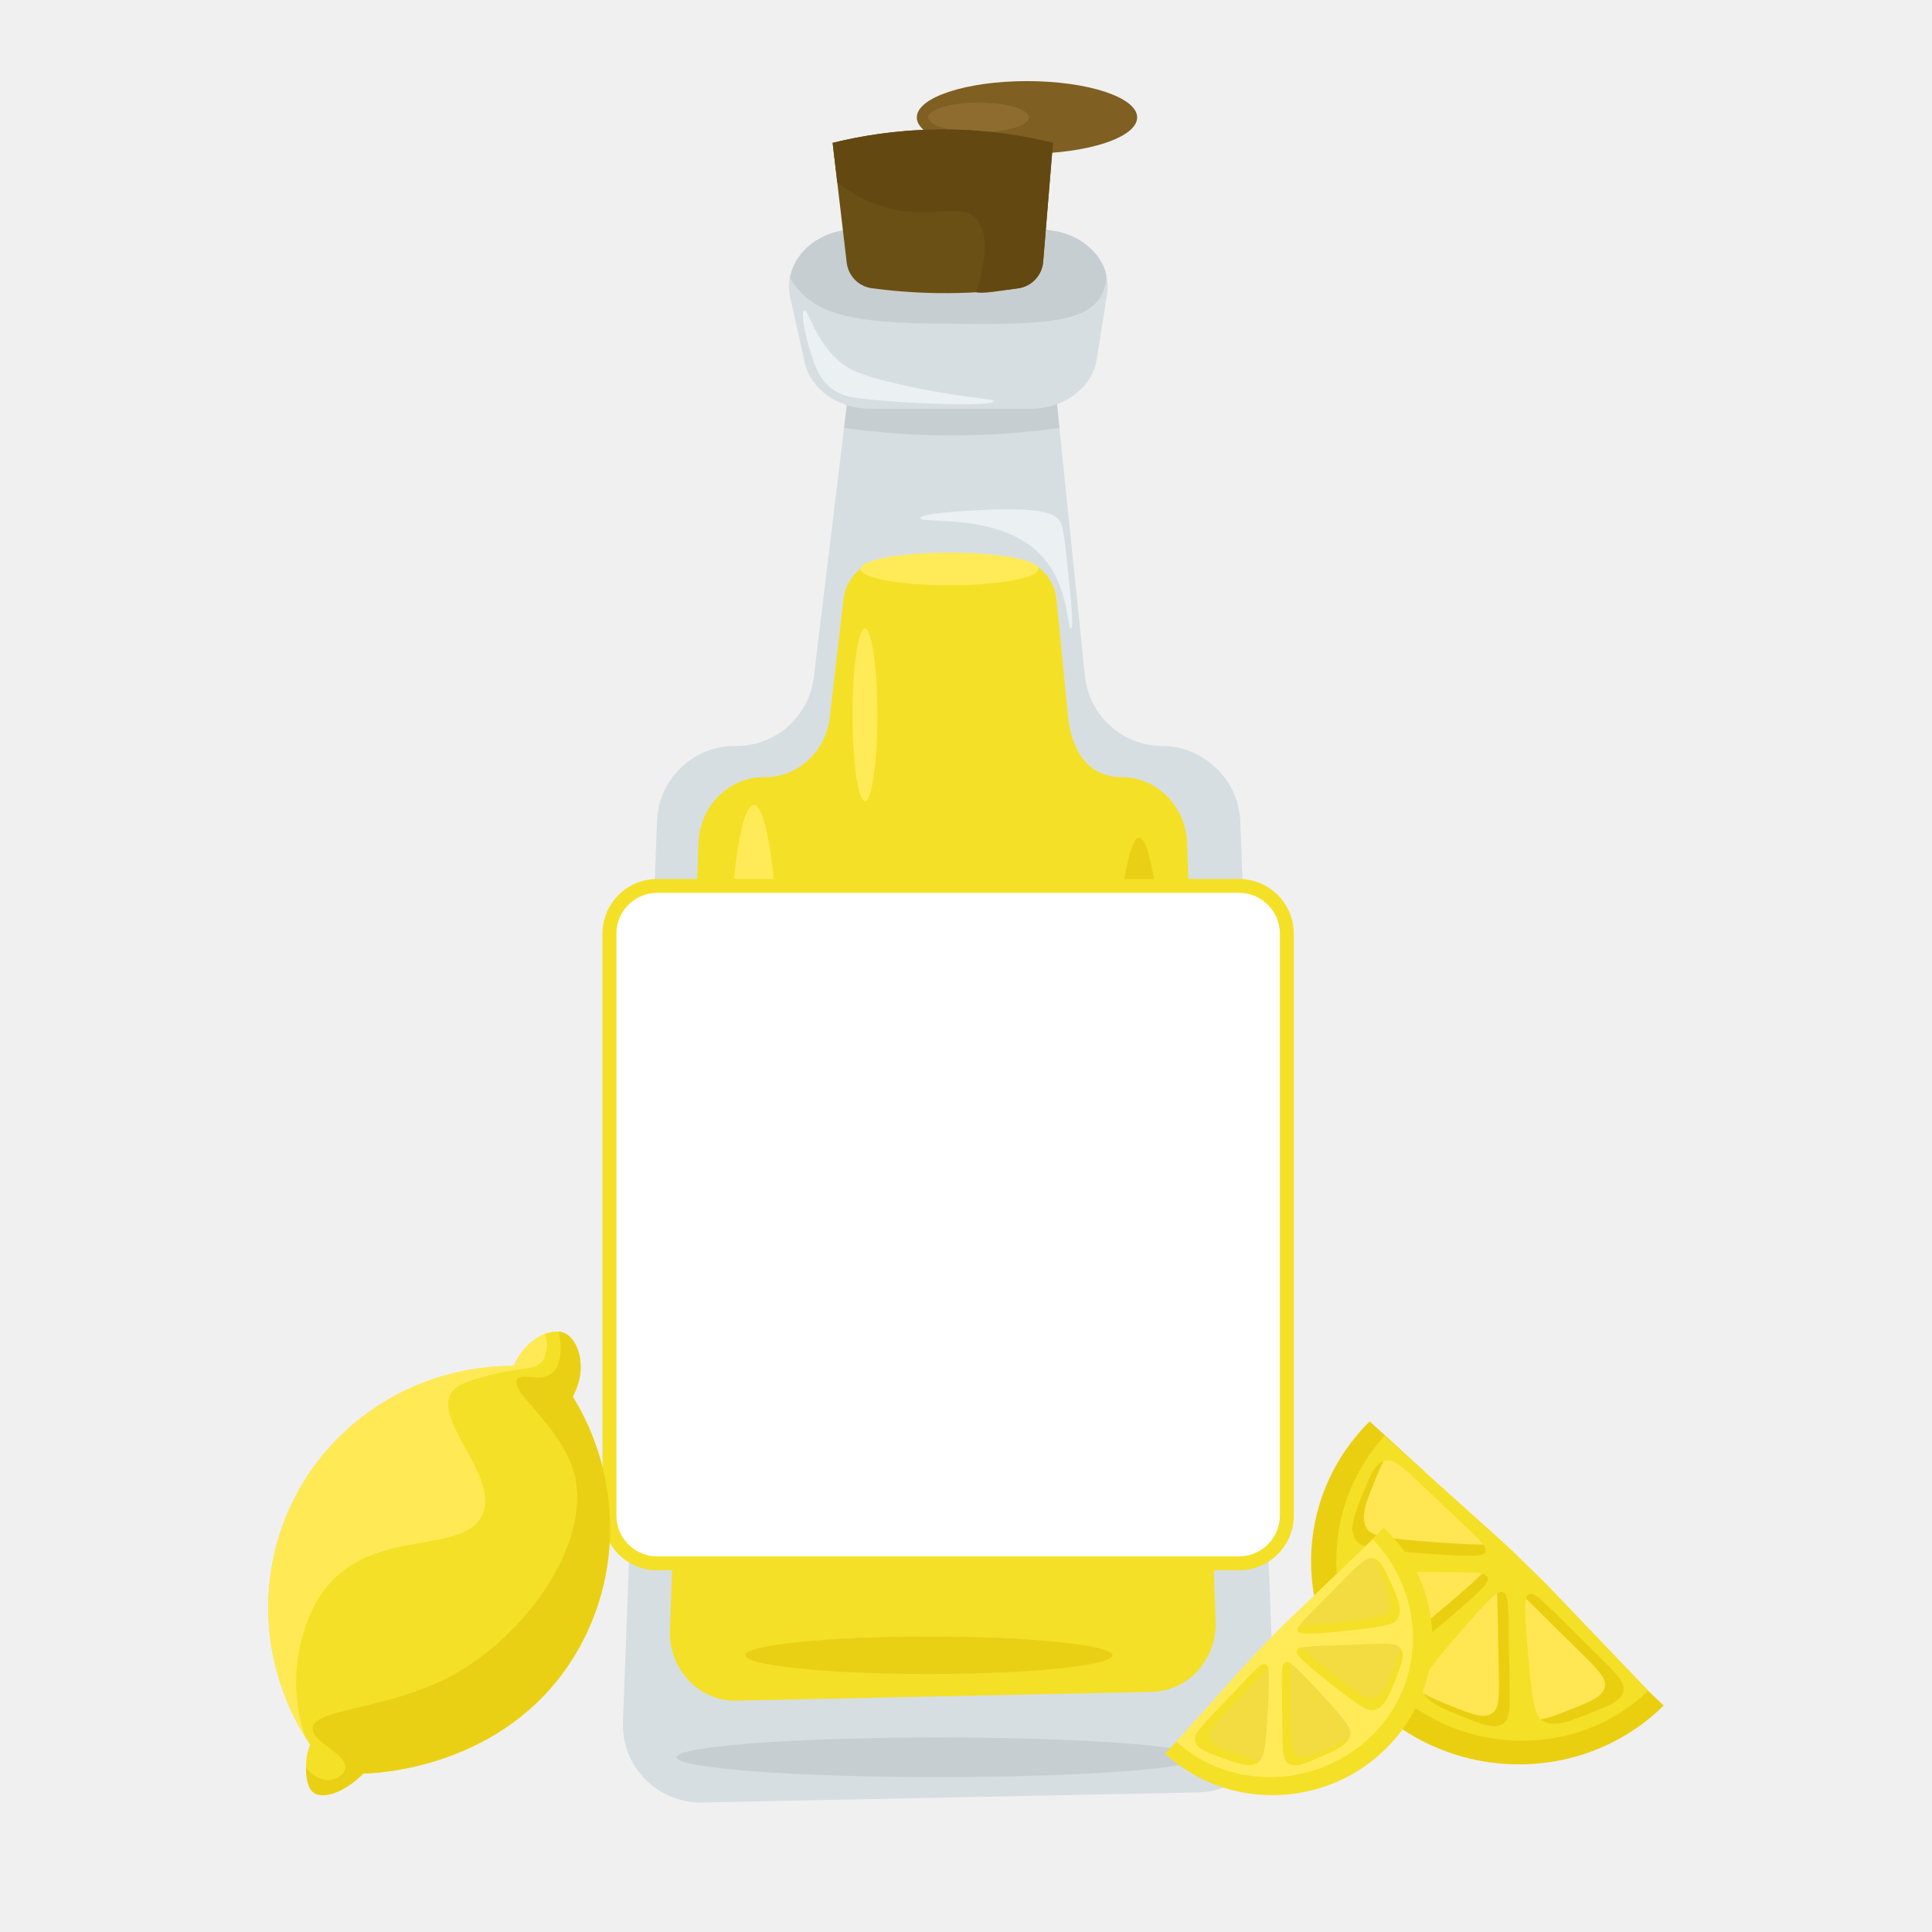
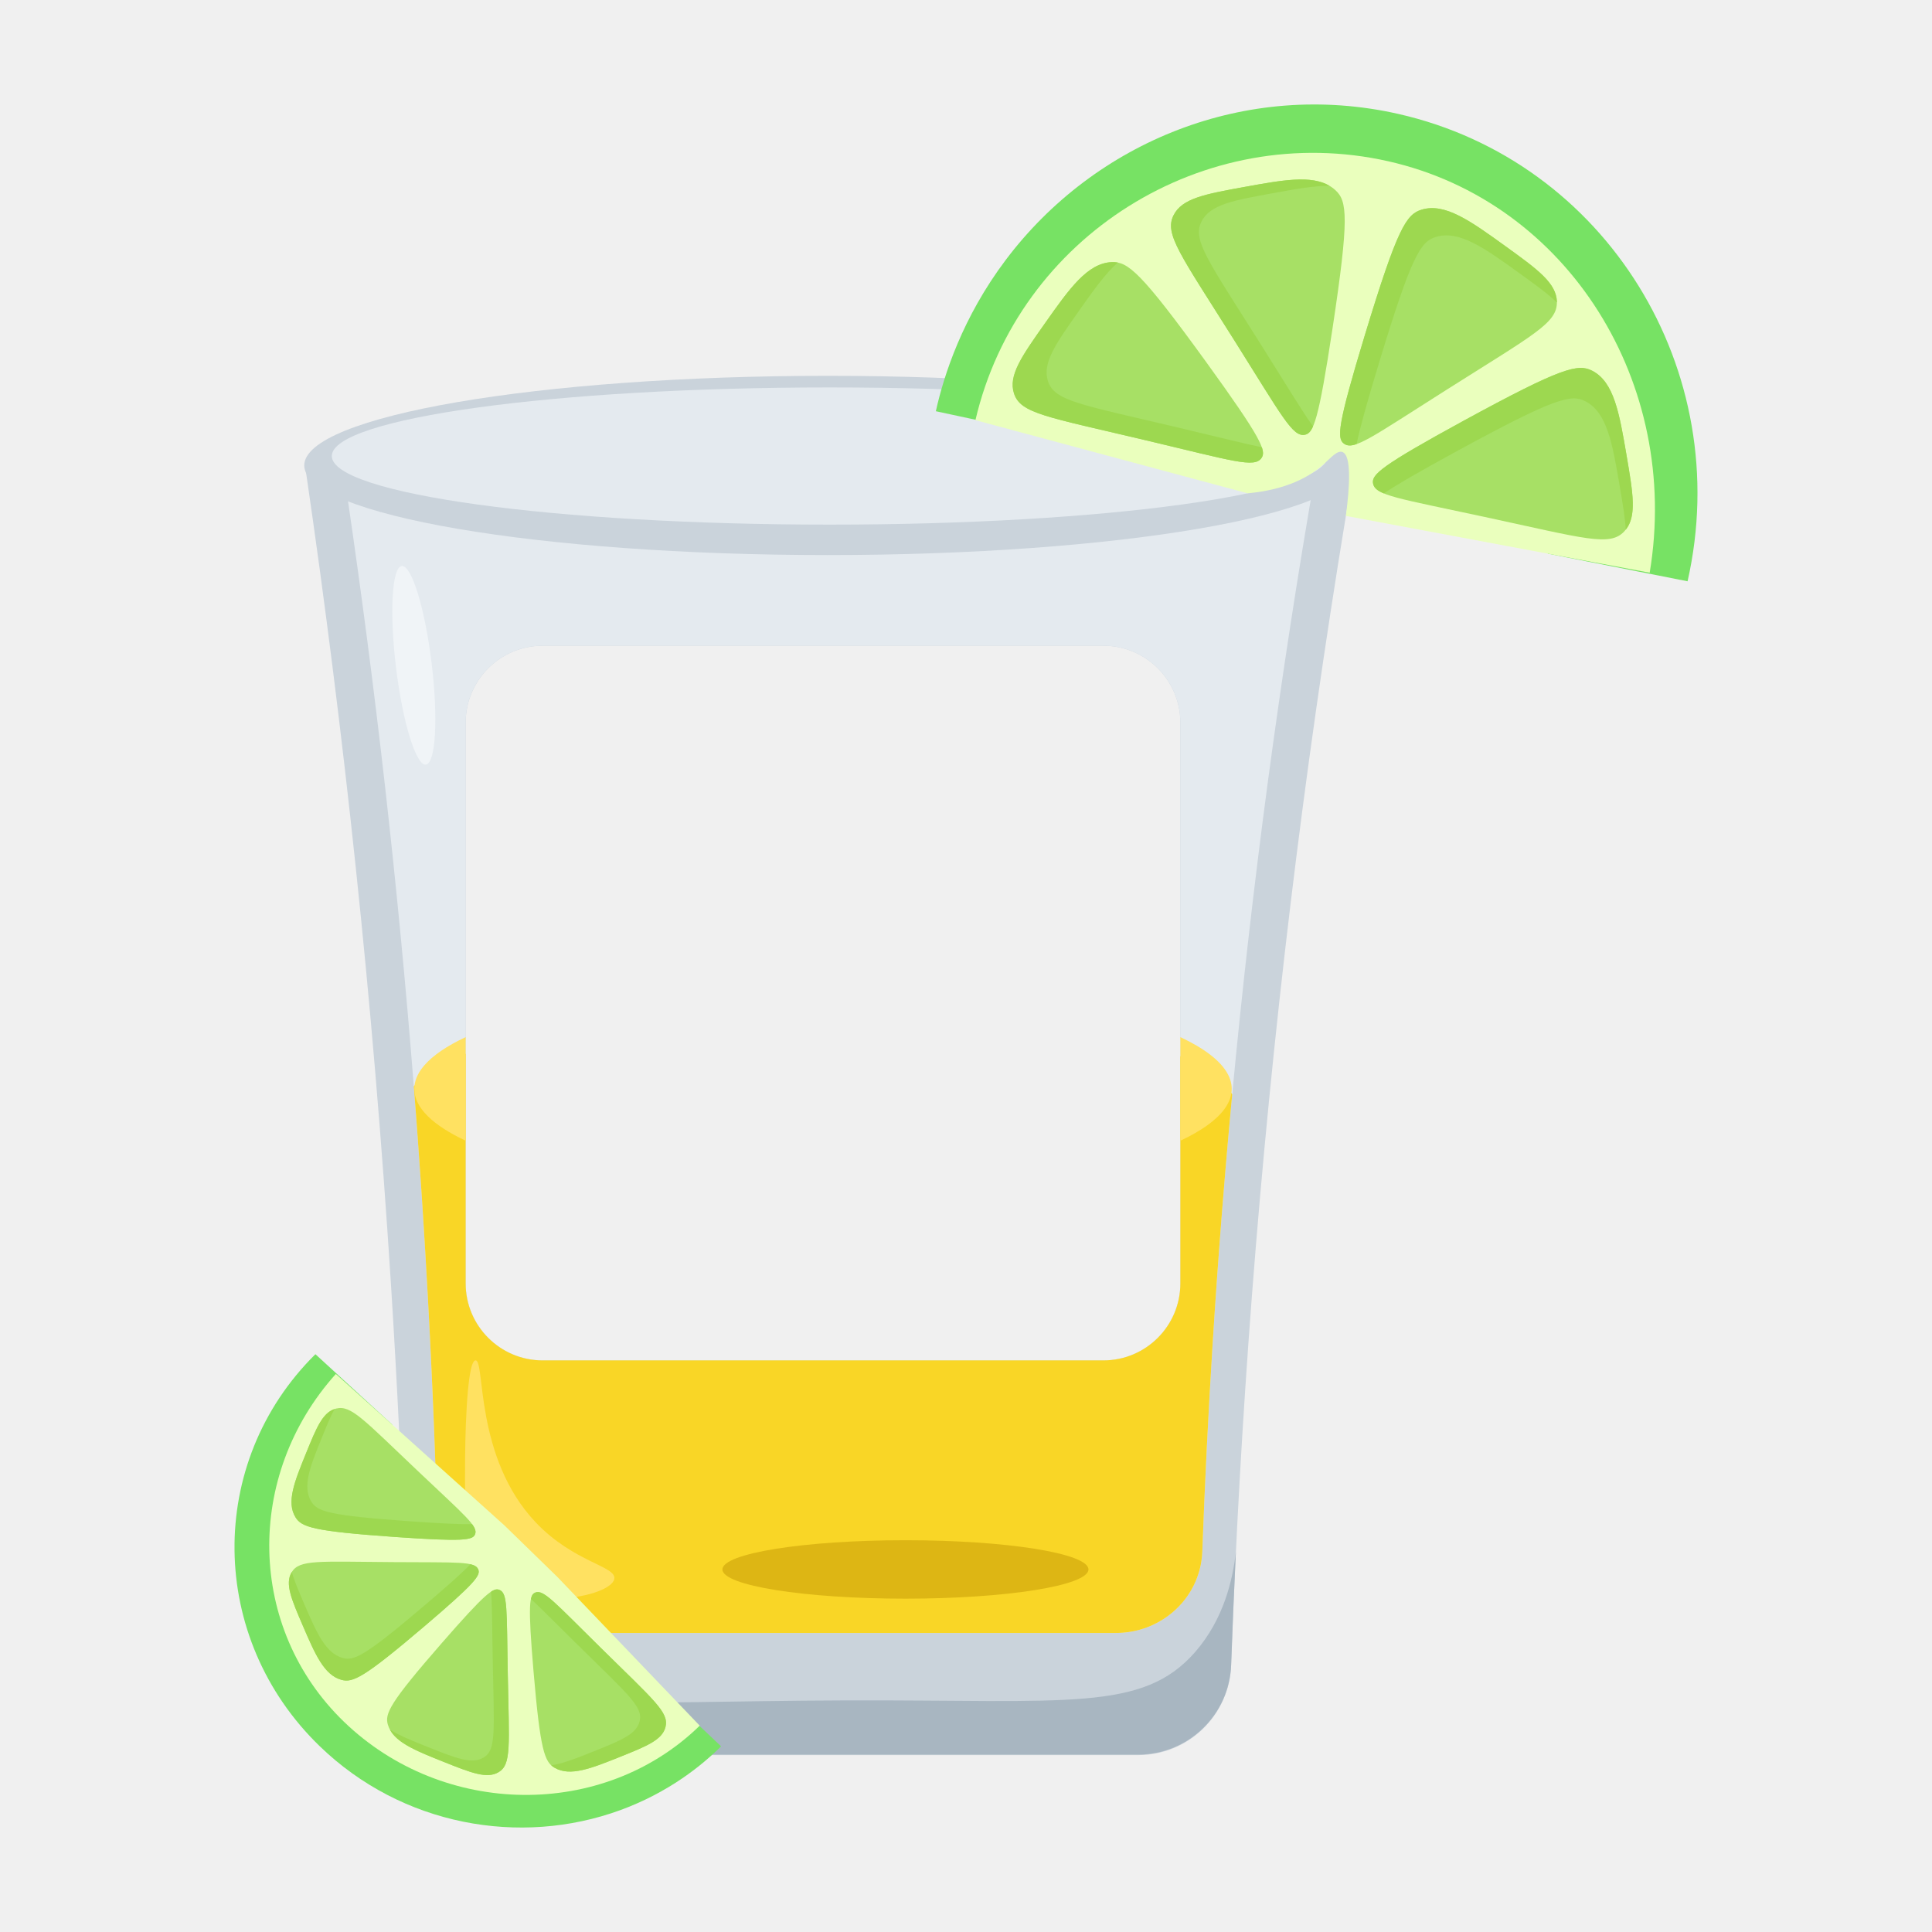
<svg xmlns="http://www.w3.org/2000/svg" viewBox="0 0 2000 2000" width="300" height="300" fill="none">
  <defs>
-     <style>.cls-teq51{fill:#ffeb57}.cls-teq54{fill:#ebf0f2}.cls-teq56{fill:#f2dc41}.cls-teq58{fill:#f4e027}.cls-teq511{fill:#ffe652}.cls-teq512{fill:#d7dee2}.cls-teq513{fill:#c7ced1}.cls-teq514{fill:#ead015}.cls-teq515{fill:#eacf11}</style>
+     <style>.cls-teq21{fill:#a7e065}.cls-teq23{fill:#9dd850}.cls-teq24{fill:#e4eaef}.cls-teq25{fill:#eaffbd}.cls-teq26{fill:#77e264}.cls-teq29{fill:#cad3db}.cls-teq210{fill:#ffe161}</style>
  </defs>
-   <ellipse cx="1063.13" cy="121.54" rx="114.05" ry="37.58" style="fill:#7f6022" />
-   <ellipse cx="1013.01" cy="121.54" rx="52.09" ry="15.36" style="fill:#8e6c30" />
-   <path d="M1240.34 1855.54c-171.09 3.49-342.2 6.95-513.29 10.42-46.36.95-83.97-37.32-82.21-83.67 11.78-310.85 23.54-621.7 35.31-932.53 1.62-43.33 37.22-77.59 80.57-77.59h1.62c40.78 0 75.14-30.44 80.05-70.91l30.15-248.33 1.22-9.93 2.86-23.54.91-7.58 3.87-31.89c4.92-40.47 39.27-70.91 80.05-70.91h48.76c41.33 0 75.99 31.27 80.2 72.38l3.13 30.42.78 7.58 2.42 23.54 1.01 9.93 25.38 246.84c4.21 41.13 38.86 72.4 80.22 72.4s78.91 34.25 80.57 77.54c11.78 307.38 23.57 614.74 35.34 922.12 1.74 45.07-33.84 82.79-78.93 83.7Z" class="cls-teq512" />
-   <path d="M1096.75 443a803.8 803.8 0 0 1-222.99 0c.95-7.85 1.91-15.69 2.86-23.54l.91-7.58h216.01l.78 7.58 2.42 23.54Z" class="cls-teq513" />
-   <path d="M1228.83 872.33c-1.39-37.85-31.2-67.78-67.5-67.78-34.63 0-52.22-27.33-55.76-63.27l-11.94-121.22c-2.54-25.8-25.89-44.53-51.59-41.15-15.15 2-41.94 3.27-57.53 3.76-20.1.79-40.01-.36-59.69-3.04-25.39-3.46-48.6 14.88-51.56 40.33l-14.27 122.6c-4.12 35.38-32.9 61.98-67.05 61.98h-1.36c-36.31 0-66.12 29.95-67.5 67.81-9.86 271.69-19.71 543.37-29.57 815.06-1.47 40.51 30.03 73.95 68.87 73.13 143.32-3.04 286.63-6.07 429.95-9.11 37.77-.8 67.57-33.77 66.12-73.16l-29.61-805.95Z" class="cls-teq58" />
-   <path d="M1067.38 423.13h-167c-32.86 0-61.1-20.08-67.32-47.88l-15.12-67.48c-7.17-32.01 17.11-62.94 54.24-69.19 31.65-5.32 68.61-9.11 109.83-8.98 41.36.13 78.35 4.17 109.9 9.69 35.37 6.18 58.97 35.1 54.06 65.9l-10.67 66.92c-4.66 29.24-33.67 51.03-67.93 51.03Z" class="cls-teq512" />
-   <path d="M1092.32 239.28a650 650 0 0 0-109.9-9.69c-41.22-.13-78.19 3.66-109.83 8.98-29.34 4.93-50.64 25.29-54.76 49.4 1.48 2.46 3.76 5.98 6.94 9.87 23.32 28.49 61.64 36.11 142.56 37.15 103.37 1.33 157.79 1.37 173.58-30.7 3.78-7.69 4.41-15.3 4.28-20.77-5.97-21.76-26.02-39.55-52.86-44.24Z" class="cls-teq513" />
-   <path d="M1079.88 271c-1.17 14.17-12.03 25.63-26.12 27.5a572 572 0 0 1-82.97 4.91c-24.83-.34-47.7-2.27-68.27-5.03-13.69-1.84-24.38-12.73-26-26.45-4.86-41.35-9.73-82.7-14.59-124.04 28.12-6.94 64.51-13.2 107.13-13.82a476.3 476.3 0 0 1 120.96 13.82l-10.14 123.1Z" style="fill:#6b5015" />
-   <path d="M969.06 134.07c-42.62.62-79.01 6.88-107.13 13.82l4.82 40.97c10.32 8.17 25.95 18.51 46.75 24.9 47.19 14.49 77.98-4.59 95.74 11.49 9.73 8.81 16.12 28.7 1.4 77.3 6.99 1.71 23.14-1.41 43.11-4.06 14.09-1.87 24.95-13.33 26.12-27.5l10.14-123.1a476.3 476.3 0 0 0-120.96-13.82Z" style="fill:#634811" />
-   <ellipse cx="971.65" cy="1819.13" class="cls-teq513" rx="271.29" ry="20.54" />
-   <ellipse cx="1270.22" cy="1201.53" class="cls-teq54" rx="14.25" ry="231.55" transform="rotate(-2.48 1270.93 1202.21)" />
-   <ellipse cx="690.76" cy="1130.28" class="cls-teq54" rx="57.43" ry="14.61" transform="rotate(-87.13 690.816 1130.294)" />
-   <path d="M1095.63 537.57c3.84 4.36 5.3 8.55 9.07 44.93 4.21 40.62 7.02 67.71 3.93 68.26-3.9.69-1.79-43.4-29.27-74.2-42.03-47.11-126.82-33.45-126.72-40.28.08-5.07 46.67-7.42 62.21-8.21 66.36-3.35 76.28 4.39 80.78 9.5m-66.96-122.22c0 5.97-93.55 2.7-140.65-3.21-6.39-.8-16.97-2.29-26.97-9.75-13.44-10.02-18.17-25.12-23.33-42.34-4.47-14.92-8.95-37.57-5.18-38.88 4.55-1.58 10.39 31.67 38.16 54.43 7.81 6.41 19.62 13.83 73.3 25.05 59.56 12.45 84.67 11.6 84.67 14.69Z" class="cls-teq54" />
-   <ellipse cx="982.8" cy="589" class="cls-teq51" rx="92.1" ry="16.91" />
-   <ellipse cx="780.38" cy="1023.39" class="cls-teq51" rx="25.69" ry="190.08" />
-   <ellipse cx="895.38" cy="740.05" class="cls-teq51" rx="12.85" ry="89.29" />
-   <ellipse cx="961.51" cy="1713.54" class="cls-teq514" rx="190.08" ry="19.38" />
-   <ellipse cx="1179.23" cy="1234.41" class="cls-teq514" rx="32.6" ry="367.19" />
-   <rect width="701.23" height="701.23" x="630.9" y="917.11" rx="49.42" ry="49.42" style="fill:#fff" />
-   <path d="M1282.71 1625.52h-602.4c-31.21 0-56.6-25.39-56.6-56.6v-602.4c0-31.21 25.39-56.6 56.6-56.6h602.4c31.21 0 56.6 25.39 56.6 56.6v602.4c0 31.21-25.39 56.6-56.6 56.6m-602.4-701.23c-23.29 0-42.23 18.94-42.23 42.23v602.4c0 23.29 18.94 42.23 42.23 42.23h602.4c23.29 0 42.23-18.94 42.23-42.23v-602.4c0-23.29-18.94-42.23-42.23-42.23z" class="cls-teq58" />
-   <path d="M1417.93 1471.4c19.23 17.63 38.47 35.25 57.7 52.88-62.62 52.44-76.52 132.32-46.57 177.54 36.41 54.97 148.38 74.93 228.79 2.8 21.47 20.31 42.93 40.62 64.4 60.94-14.04 14-39.11 34.55-75.62 47.87-75.32 27.49-163.91 11.53-225.37-47.88-84.04-81.23-85.52-212.93-3.33-294.15" class="cls-teq515" />
-   <path d="M1433.27 1486.23c42.12 37.84 84.24 75.67 126.37 113.51 13.22 12.87 26.45 25.74 39.67 38.61l106.92 111.72c-72.14 70.43-192.37 69.07-266.94-3-72.69-70.26-74.46-184.7-6.02-260.84" class="cls-teq58" />
-   <path d="M1582.77 1650.25c6.2-2.62 14.14 6.81 49.12 41.31 40.27 39.71 51.33 48.47 48.68 59.39-2.38 9.78-14.1 14.48-34.16 22.52-21.46 8.6-37.21 14.92-48.93 8.24-7.66-4.37-10.85-12.72-15.94-72.49-4.29-50.37-3.11-57.14 1.23-58.97" class="cls-teq511" />
-   <path d="M1582.78 1650.25c6.2-2.61 14.13 6.82 49.12 41.31 40.27 39.7 51.33 48.47 48.68 59.39-2.37 9.78-14.1 14.48-34.16 22.52-21.46 8.6-37.21 14.92-48.93 8.24-.95-.54-1.83-1.14-2.65-1.9 8.99-1.32 19.61-5.57 32.18-10.61 20.05-8.04 31.78-12.74 34.16-22.52 2.65-10.92-8.41-19.69-48.68-59.4-15.58-15.36-25.79-25.75-32.88-32.31.67-3 1.75-4.12 3.17-4.72Z" class="cls-teq515" />
-   <path d="M1555.87 1648.14c6.43 2.43 5.47 14.41 6.36 62.3 1.02 55.12 2.84 68.78-6.95 74.53-8.76 5.16-20.73.38-41.2-7.78-21.91-8.74-37.98-15.15-41.78-27.81-2.48-8.28 1.18-16.25 40.34-61.19 33.01-37.87 38.73-41.76 43.23-40.05" class="cls-teq511" />
-   <path d="M1549.68 1649.56c2.93-1.93 4.64-2.01 6.19-1.42 6.43 2.44 5.47 14.41 6.36 62.3 1.02 55.12 2.83 68.78-6.95 74.53-8.76 5.16-20.73.38-41.2-7.78-19.69-7.85-34.66-13.83-40.25-24.14 7.37 4.6 17.34 8.57 28.94 13.2 20.47 8.16 32.44 12.94 41.2 7.78 9.78-5.76 7.96-19.41 6.95-74.54-.48-25.51-.42-40.83-1.24-49.94Z" class="cls-teq515" />
-   <path d="M1537.65 1606.63c2.61-6.09-7.13-13.74-42.81-47.55-41.07-38.92-50.16-49.63-61.3-46.91-9.98 2.43-14.66 13.94-22.67 33.63-8.57 21.07-14.85 36.53-7.89 47.91 4.55 7.44 13.13 10.46 74.34 14.78 51.59 3.64 58.5 2.41 60.33-1.85Z" class="cls-teq511" />
-   <path d="M1432.32 1512.51c-3.04 5.47-5.98 12.68-9.59 21.55-8.56 21.07-14.85 36.53-7.89 47.91 4.55 7.43 13.13 10.46 74.34 14.78 23.38 1.65 37.58 2.3 46.29 2.12 2.52 3.42 3.06 5.68 2.17 7.75-1.83 4.26-8.73 5.49-60.33 1.85-61.21-4.32-69.79-7.34-74.34-14.78-6.97-11.38-.67-26.84 7.89-47.91 7.68-18.87 12.29-30.23 21.45-33.27Z" class="cls-teq515" />
-   <path d="M1540.1 1632.9c-2.56-6.25-14.8-5.19-63.81-5.53-56.41-.39-70.4-2.01-76.18 7.61-5.18 8.62-.16 20.26 8.42 40.18 9.18 21.31 15.92 36.95 28.91 40.52 8.49 2.34 16.61-1.33 62.16-40.1 38.39-32.67 42.3-38.31 40.5-42.69Z" class="cls-teq511" />
-   <path d="M1400.25 1634.75c1.7 6.42 5.06 14.21 9.28 24 9.18 21.31 15.92 36.95 28.91 40.53 8.49 2.33 16.61-1.33 62.16-40.1 17.44-14.84 27.75-24.1 33.66-30.2 3.36.8 5.05 2.02 5.83 3.93 1.79 4.38-2.12 10.01-40.51 42.69-45.55 38.76-53.67 42.43-62.16 40.1-12.99-3.57-19.73-19.21-28.91-40.53-8.58-19.91-13.59-31.56-8.41-40.17.05-.08.1-.16.15-.23Z" class="cls-teq515" />
-   <path d="M303.41 1553.77c-39.74 80.43-32.91 176.83 17.56 252.2-1.86 4.83-4.04 12.21-4.15 21.33-.07 5.6-.28 22.09 7.55 28.22 9.39 7.35 31.58.79 51.82-19.59 7.96-.03 145.88-2.95 218.47-121.8 49.87-81.66 49.13-185.67-1.78-268.4 16.27-29.61 5.91-59.63-8.89-65.86-13.97-5.88-40.13 5.97-52.01 34.17-97.11-.56-186.12 53.85-228.57 139.74Z" class="cls-teq58" />
-   <path d="M303.41 1553.77c42.44-85.89 131.46-140.3 228.57-139.74 7.33-17.4 20.1-28.57 32.08-33.19.2.51.49 1.28.77 2.23 3.2 10.63-.55 20.91-2.27 24.22-6.18 11.88-24.75 7.83-55 16.12-22.09 6.06-33.13 9.08-39.22 16.98-22.28 28.88 48.59 86.93 31.15 127.33-18.48 42.81-113.05 12.36-163.12 77.29-15.23 19.75-21.26 41.74-23.85 51.18-12.59 45.93-2.24 84.98 3.35 101.84-45.78-74.11-50.82-166.62-12.46-244.25Z" style="fill:#ffea55" />
-   <path d="M357.27 1831.38c3.62-15.51-34.07-27.44-33.77-42.03.43-20.69 76.71-19.26 141.94-53.53 80.49-42.29 147.59-140.76 128.94-210.66-13.02-48.78-68.23-85.27-58.85-97.42 5.3-6.88 23.76 3.75 35.98-6.35 10.81-8.94 9.66-28.23 7.1-42.88.77.07 1.73.22 2.8.48.9.22 1.76.5 2.58.85 14.8 6.23 25.16 36.25 8.89 65.86 50.9 82.74 51.64 186.75 1.78 268.4-72.58 118.86-210.51 121.78-218.47 121.8-20.24 20.38-42.44 26.94-51.82 19.59-6.94-5.43-7.56-18.99-7.57-25.9 7.58 10.46 18.98 15.22 28.4 12.38.55-.17 10.35-3.26 12.06-10.6Z" class="cls-teq514" />
-   <path d="M1432.5 1581.69c-14.35 14.01-28.7 28.02-43.05 42.04 49.39 38.77 62.02 99.81 40.11 135.28-26.64 43.13-112.19 61.19-175.73 7.73l-48 48.39c11.13 10.42 30.9 25.6 59.27 34.94 58.54 19.28 126.23 4.86 172-42.28 62.59-64.46 60.53-165.69-4.61-226.1Z" class="cls-teq58" />
-   <path d="M1421.08 1593.46c-31.44 30.1-62.89 60.2-94.33 90.3-9.85 10.21-19.69 20.42-29.54 30.64-26.48 29.48-52.96 58.96-79.43 88.45 57.14 52.36 149.5 48.39 205.03-8.81 54.14-55.76 52.71-143.74-1.73-200.57Z" class="cls-teq51" />
-   <path d="M1310.2 1723.13c-4.83-1.86-10.7 5.58-36.74 32.94-29.98 31.49-38.26 38.5-35.95 46.82 2.06 7.46 11.19 10.78 26.79 16.47 16.7 6.09 28.96 10.55 37.8 5.14 5.78-3.54 8.03-10.04 10.48-56.09 2.07-38.81 1-43.98-2.38-45.28" class="cls-teq56" />
-   <path d="M1310.2 1723.13c-4.83-1.86-10.69 5.58-36.73 32.94-29.98 31.49-38.26 38.5-35.96 46.82 2.06 7.46 11.19 10.78 26.8 16.47 16.7 6.09 28.95 10.56 37.8 5.14.71-.44 1.38-.92 1.99-1.52-6.94-.79-15.2-3.8-24.99-7.37-15.6-5.69-24.73-9.02-26.79-16.47-2.3-8.32 5.98-15.33 35.95-46.82 11.59-12.18 19.19-20.41 24.48-25.63-.59-2.29-1.44-3.13-2.55-3.55Z" class="cls-teq58" />
-   <path d="M1330.82 1720.85c-4.88 2.03-3.85 11.2-3.37 48.02.56 42.38-.5 52.92 7.15 57.1 6.86 3.75 15.94-.21 31.47-6.98 16.62-7.25 28.82-12.57 31.42-22.38 1.71-6.42-1.3-12.46-32.49-46.03-26.28-28.3-30.78-31.14-34.19-29.72Z" class="cls-teq56" />
-   <path d="M1335.62 1721.79c-2.3-1.42-3.61-1.43-4.79-.94-4.88 2.03-3.85 11.21-3.37 48.02.56 42.38-.5 52.92 7.16 57.1 6.86 3.75 15.94-.21 31.46-6.98 14.93-6.51 26.3-11.47 30.34-19.53-5.55 3.72-13.11 7.01-21.91 10.85-15.53 6.77-24.61 10.73-31.47 6.98-7.66-4.19-6.59-14.72-7.15-57.1-.26-19.61-.67-31.38-.26-38.41Z" class="cls-teq58" />
-   <path d="M1343.82 1688.51c-2.15-4.62 5.14-10.73 31.73-37.58 30.61-30.9 37.33-39.35 45.96-37.54 7.73 1.62 11.61 10.35 18.23 25.29 7.1 15.98 12.3 27.71 7.23 36.62-3.32 5.83-9.84 8.36-56.76 13.17-39.55 4.05-44.89 3.28-46.4.05Z" class="cls-teq56" />
-   <path d="M1422.45 1613.63c2.47 4.13 4.9 9.6 7.89 16.33 7.09 15.98 12.3 27.71 7.23 36.62-3.31 5.82-9.83 8.35-56.76 13.17-17.92 1.84-28.82 2.68-35.52 2.75-1.85 2.69-2.21 4.44-1.48 6.01 1.51 3.23 6.85 4.01 46.4-.05 46.93-4.81 53.45-7.34 56.76-13.17 5.08-8.91-.14-20.64-7.23-36.62-6.36-14.31-10.18-22.93-17.29-25.04" class="cls-teq58" />
-   <path d="M1342.57 1708.76c1.81-4.87 11.25-4.35 48.89-5.8 43.34-1.67 54.05-3.26 58.72 3.99 4.19 6.5.62 15.57-5.49 31.08-6.54 16.6-11.33 28.78-21.23 31.84-6.47 2-12.8-.62-48.74-29.29-30.29-24.17-33.43-28.4-32.16-31.81Z" class="cls-teq56" />
-   <path d="M1450.07 1706.77c-1.15 4.97-3.54 11.04-6.55 18.67-6.53 16.6-11.33 28.78-21.23 31.84-6.47 2-12.8-.62-48.74-29.3-13.76-10.98-21.91-17.84-26.6-22.39-2.57.69-3.83 1.67-4.38 3.16-1.27 3.41 1.87 7.64 32.17 31.81 35.94 28.68 42.27 31.29 48.74 29.29 9.89-3.06 14.69-15.24 21.23-31.84 6.11-15.51 9.68-24.58 5.49-31.07l-.12-.18Z" class="cls-teq58" />
+   <path d="M315.76 481.82c.39 2.62.77 5.26 1.15 7.89 38.36 262.46 69.12 543.66 87.94 841.94q4.755 75.48 8.34 149.52c.39 8.11.78 16.19 1.14 24.27 1.07 23.06 2.05 46.01 2.94 68.86.24 5.8.46 11.59.67 17.38.34 8.51.64 17 .93 25.47.72 20.24 1.37 40.39 1.97 60.45l.6 20.99c.22 8.13.43 16.23.63 24.33.15 5.92.83 11.69 1.99 17.29a95.8 95.8 0 0 0 21.1 42.94c14.89 17.4 35.86 29.43 59.59 32.79 4.45.63 8.99.95 13.62.95h659.82c51.89 0 94.42-41.09 96.28-92.94a9407 9407 0 0 1 21.46-381.96 9392 9392 0 0 1 97.32-807.93c2.87-17.51 5.8-34.93 8.75-52.25H315.76Zm166.29 266.33c0-44.03 35.69-79.72 79.72-79.72h580.42c44.03 0 79.72 35.69 79.72 79.72v580.41c0 44.03-35.69 79.73-79.72 79.73H561.77c-44.03 0-79.72-35.7-79.72-79.73z" class="cls-teq29" />
+   <path d="M474.29 1709.96c-29.77-27.97-46.04-59.27-54.95-80.4 1.06 31.14 1.98 62.08 2.74 92.81 1.31 52.27 44.02 93.97 96.3 93.97h659.83c51.89 0 94.41-41.09 96.27-92.95 1.38-38.59 3.01-77.54 4.91-116.84-3.23 28.61-12.48 69.55-42.17 103.6-54.27 62.22-131.46 49.44-360.68 50.1-250.89.71-331.17 16.52-402.25-50.28Z" style="fill:#a8b6c1" />
+   <path d="M354.77 481.82c.28 1.88.57 3.76.85 5.63 1.57 10.48 3.13 21 4.67 31.56 28.01 191.3 51.4 393.42 68.09 605.61 1 12.51 1.95 25.04 2.89 37.61.31 4.21.63 8.41.93 12.63.05.77.12 1.52.17 2.29 1.18 16.13 2.31 32.3 3.4 48.54.29 4.23.58 8.46.85 12.68.28 4.25.57 8.52.84 12.78 1.96 30.29 3.76 60.4 5.39 90.31 2.45 44.86 4.55 89.29 6.32 133.28.53 13.41 1.04 26.77 1.51 40.1.31 8.63.61 17.26.89 25.86.23 7.16.45 14.3.67 21.43.15 4.85.29 9.68.43 14.52.17 5.68.33 11.35.47 17.01.12 3.91.21 7.82.31 11.72.04 1.48.12 2.95.22 4.41.2 2.55.5 5.06.92 7.53.28 1.78.64 3.56 1.05 5.3.33 1.4.68 2.77 1.07 4.13a85 85 0 0 0 5.98 15.17c2.44 4.84 5.35 9.41 8.66 13.68 4.02 5.24 8.62 9.99 13.72 14.21a89.8 89.8 0 0 0 24.44 14.37 91 91 0 0 0 15.44 4.52h.01a92 92 0 0 0 17.87 1.74h612.45c9.79 0 19.21-1.53 28.03-4.37 2.04-.66 4.04-1.38 6.01-2.17 1.31-.52 2.61-1.09 3.89-1.67a90 90 0 0 0 11.04-6.03c1.17-.74 2.33-1.52 3.47-2.33 1.13-.81 2.25-1.64 3.34-2.49a90 90 0 0 0 3.22-2.63c17.86-15.32 29.43-37.51 30.34-62.44 2.57-70.02 6.07-141.34 10.62-213.88 2.73-43.52 5.83-87.49 9.32-131.9.26-3.36.53-6.71.8-10.07.13-1.66.25-3.3.4-4.96.61-7.63 1.24-15.23 1.87-22.83.24-2.98.49-5.96.74-8.94.44-5.18.88-10.37 1.33-15.54.06-.83.14-1.66.21-2.48.29-3.36.59-6.73.88-10.08.46-5.28.92-10.55 1.4-15.82.38-4.23.76-8.45 1.15-12.66.34-3.7.67-7.4 1.02-11.09.4-4.37.81-8.74 1.22-13.09a8316 8316 0 0 1 86.43-645.42c.02-.15.05-.28.07-.43.3-1.76.62-3.52.92-5.29H354.77Zm867.14 846.74c0 44.03-35.69 79.73-79.72 79.73H561.77c-44.03 0-79.72-35.7-79.72-79.73V748.15c0-44.03 35.69-79.72 79.72-79.72h580.42c44.03 0 79.72 35.69 79.72 79.72z" class="cls-teq24" />
+   <path d="M1275.58 1132.96c-.41 4.35-.82 8.72-1.22 13.09-.35 3.69-.69 7.39-1.02 11.09-.4 4.22-.78 8.43-1.15 12.66-.47 5.27-.93 10.54-1.4 15.82-.3 3.36-.6 6.71-.88 10.08-.07.82-.15 1.65-.21 2.48-.45 5.17-.89 10.35-1.33 15.54-.25 2.98-.5 5.96-.74 8.94-.64 7.6-1.27 15.2-1.87 22.83-.15 1.66-.27 3.3-.4 4.96-.27 3.36-.55 6.71-.81 10.07-3.49 44.4-6.59 88.37-9.31 131.9-4.54 72.55-8.05 143.87-10.62 213.88-.91 24.94-12.48 47.13-30.34 62.44a93 93 0 0 1-6.56 5.12c-1.14.81-2.3 1.58-3.47 2.33a83 83 0 0 1-5.4 3.2 90 90 0 0 1-5.64 2.83c-1.28.58-2.58 1.14-3.89 1.67-1.97.8-3.98 1.52-6.01 2.17-8.82 2.84-18.24 4.37-28.03 4.37H542.83c-6.12 0-12.09-.6-17.87-1.74h-.01a91 91 0 0 1-15.44-4.52 89.6 89.6 0 0 1-24.44-14.37c-5.1-4.22-9.7-8.97-13.72-14.19-3.3-4.28-6.21-8.85-8.66-13.69a85 85 0 0 1-5.98-15.17c-.39-1.36-.74-2.74-1.07-4.13a71 71 0 0 1-1.05-5.3c-.43-2.48-.73-4.98-.92-7.53-.12-1.46-.19-2.93-.23-4.41-.11-3.9-.2-7.81-.32-11.72-.15-5.65-.3-11.33-.47-17.01-.14-4.84-.27-9.67-.42-14.52-.22-7.13-.44-14.28-.67-21.43-.28-8.6-.58-17.23-.89-25.86-.47-13.32-.98-26.69-1.51-40.1-1.76-43.99-3.86-88.42-6.32-133.28-1.64-29.91-3.43-60.02-5.39-90.31-.27-4.26-.56-8.53-.84-12.78-.27-4.24-.56-8.47-.85-12.68-1.09-16.24-2.22-32.42-3.4-48.54-.05-.77-.12-1.52-.17-2.29-.3-4.22-.62-8.42-.93-12.63-.93-12.57-1.89-25.11-2.89-37.61.24-.27.48-.56.73-.83 10.68-11.82 28.77-22.91 52.94-32.94v237.71c0 44.03 35.69 79.73 79.72 79.73h580.42c44.03 0 79.72-35.7 79.72-79.73V1093.4c26.19 11.55 44.43 24.42 52.83 38.14.29.47.57.94.84 1.43Z" style="fill:#f9d626" />
+   <ellipse cx="856.98" cy="481.82" class="cls-teq29" rx="542.01" ry="92.77" />
+   <ellipse cx="858.89" cy="472.08" class="cls-teq24" rx="515.39" ry="71.01" />
+   <path d="M482.05 1073.62v107.24c-16.8-7.88-30-16.35-39.06-25.26-9.2-9.04-14.09-18.56-14.09-28.36 0-1.15.06-2.31.21-3.45.83-7.09 4.23-14.03 9.97-20.72 8.95-10.46 23.56-20.35 42.97-29.45m793.01 53.62c0 1.44-.11 2.87-.31 4.29-.83 5.71-3.32 11.29-7.34 16.72-8.57 11.62-24.13 22.6-45.49 32.62v-107.25c24.5 11.5 41.37 24.25 48.82 37.79 2.85 5.17 4.33 10.45 4.33 15.83Z" class="cls-teq210" />
+   <ellipse cx="428.38" cy="688.73" rx="18.56" ry="103.56" transform="rotate(-6.93 428.392 688.729)" style="fill:#f0f4f7" />
+   <path d="M554.5 1575.88c39.53 41.81 83.94 45.31 81.41 58.66-3.61 19.01-98.3 36.82-137.68-5.99-17.04-18.52-17.18-52.5-16.76-119.72.04-5.99.82-100.01 10.77-100.56 10.27-.57-1.54 100.14 62.25 167.61Z" class="cls-teq210" />
+   <ellipse cx="937.3" cy="1624.68" rx="189.45" ry="30.25" style="fill:#ddb614" />
+   <path d="M1746.97 601.75c-48.22-9.53-96.44-19.06-144.65-28.59 47.12-150.89-10.69-297.43-103.56-341.7-112.89-53.82-310.91 27.61-366.61 229.32-54.45-11.69-108.91-23.39-163.36-35.08 8.32-37.55 27.63-97.23 72.36-156.63 92.27-122.55 249.12-186.71 406.27-151.16 214.89 48.62 349 265.25 299.55 483.84" class="cls-teq26" />
+   <path d="m1707.75 592.87-314.49-58.8c3.89-29.81 6.08-62.86-3.72-66.19-5.33-1.81-11.8 5.98-19.16 12.57-14.29 12.8-37.9 26.43-78.83 30.22-93.93-25.24-187.85-50.48-281.78-75.71 44.26-190.42 236.8-311.13 427.48-267.99 185.88 42.05 303.18 229.81 270.5 425.9" class="cls-teq25" />
+   <path d="M1305.94 474.06c-7.24 10.68-29.29 3.17-119.43-18.19-103.76-24.59-130.11-27.8-136.82-48.6-6.01-18.63 7.94-38.41 31.78-72.23 25.52-36.2 44.25-62.76 69.56-63.68 16.55-.6 29.97 9.97 97.86 103.77 57.22 79.05 62.11 91.47 57.04 98.94Z" class="cls-teq21" />
+   <path d="M1305.94 474.07c-7.25 10.67-29.29 3.16-119.43-18.2-103.76-24.58-130.12-27.8-136.82-48.6-6.01-18.63 7.94-38.41 31.8-72.23 25.52-36.2 44.24-62.76 69.56-63.69 2.05-.07 4.05.03 6.12.43-12.98 11.38-25.6 29.28-40.56 50.49-23.84 33.82-37.79 53.6-31.78 72.23 6.71 20.8 33.06 24.02 136.82 48.61 40.13 9.51 66.77 16.27 84.61 19.9 1.93 5.65 1.35 8.62-.31 11.05Z" class="cls-teq23" />
+   <path d="M1350.83 450.04c-12.65 2.54-23.11-18.27-72.43-96.69-56.77-90.26-73.31-111.03-63.52-130.56 8.78-17.5 32.58-21.83 73.3-29.24 43.58-7.93 75.55-13.75 94.25 3.34 12.23 11.17 14.39 28.12-2.93 142.61-14.6 96.49-19.81 108.77-28.67 110.55Z" class="cls-teq21" />
+   <path d="M1359.26 441.35c-2.73 6.2-5.36 8.07-8.42 8.69-12.66 2.54-23.12-18.28-72.44-96.69-56.76-90.27-73.31-111.03-63.51-130.57 8.77-17.5 32.58-21.83 73.29-29.24 39.16-7.12 68.95-12.54 88.14-1.18-16.32-.09-36.14 3.52-59.22 7.72-40.71 7.41-64.52 11.74-73.3 29.24-9.8 19.54 6.76 40.3 63.52 130.57 26.28 41.77 41.51 67.2 51.94 81.46" class="cls-teq23" />
+   <path d="M1421.34 500.17c1.94 12.76 25.08 15.47 115.63 34.98 104.24 22.47 129.41 30.91 144.41 15.02 13.44-14.23 9.37-38.08 2.4-78.88-7.46-43.66-12.93-75.7-35.38-87.43-14.68-7.67-31.35-3.9-133 51.54-85.67 46.72-95.43 55.82-94.07 64.76Z" class="cls-teq21" />
+   <path d="M1682.97 548.36c-.63-12.17-3.19-27.12-6.31-45.51-7.46-43.66-12.93-75.7-35.39-87.43-14.67-7.66-31.34-3.89-133 51.54-38.83 21.17-62.06 34.62-75.73 43.83-7.42-3.09-10.55-6.27-11.21-10.62-1.36-8.93 8.4-18.03 94.07-64.75 101.66-55.44 118.33-59.21 133-51.54 22.46 11.72 27.92 43.77 35.39 87.43 6.67 39.1 10.7 62.64-.82 77.05" class="cls-teq23" />
+   <path d="M1391.16 459.16c10.33 7.74 28.73-6.55 106.99-56.1 90.09-57.04 113.96-68.66 113.53-90.51-.39-19.57-20.01-33.73-53.57-57.94-35.92-25.91-62.28-44.93-86.51-37.56-15.84 4.82-25.09 19.19-58.74 129.98-28.36 93.37-28.94 106.71-21.71 112.13Z" class="cls-teq21" />
+   <path d="M1611.68 313.1c-9.13-8.88-22.26-18.36-38.77-30.26-35.92-25.91-62.27-44.92-86.51-37.56-15.84 4.82-25.09 19.19-58.73 129.99-12.88 42.41-20.02 68.3-23.32 84.46-6.14 2.12-10.04 1.82-13.2-.55-7.23-5.42-6.64-18.75 21.71-112.13 33.65-110.79 42.89-125.16 58.74-129.98 24.23-7.36 50.58 11.65 86.51 37.56 33.56 24.21 53.18 38.37 53.57 57.94v.54Z" class="cls-teq23" />
+   <path d="M326.51 1401.87c26.54 24.32 53.08 48.65 79.63 72.97-86.41 72.36-105.6 182.6-64.26 245 50.25 75.86 204.76 103.4 315.72 3.86 29.62 28.03 59.25 56.06 88.87 84.09-19.37 19.32-53.98 47.68-104.36 66.07-103.94 37.93-226.2 15.91-311.01-66.07-115.97-112.09-118.02-293.84-4.59-405.92" class="cls-teq26" />
+   <path d="M347.68 1422.33c58.13 52.21 116.25 104.43 174.38 156.64 18.25 17.76 36.49 35.52 54.74 53.28 49.18 51.39 98.37 102.78 147.55 154.16-99.55 97.18-265.47 95.32-368.37-4.14-100.31-96.96-102.76-254.89-8.31-359.95Z" class="cls-teq25" />
+   <path d="M553.99 1648.67c8.56-3.61 19.51 9.4 67.78 57 55.57 54.79 70.83 66.89 67.17 81.96-3.28 13.5-19.46 19.98-47.13 31.08-29.62 11.87-51.35 20.58-67.52 11.37-10.57-6.02-14.97-17.55-22-100.03-5.92-69.51-4.29-78.85 1.7-81.38" class="cls-teq21" />
+   <path d="M553.99 1648.67c8.56-3.61 19.5 9.4 67.78 57.01 55.58 54.79 70.84 66.89 67.18 81.96-3.28 13.5-19.46 19.98-47.14 31.07-29.62 11.87-51.35 20.59-67.52 11.37-1.3-.75-2.52-1.58-3.66-2.62 12.41-1.82 27.05-7.69 44.41-14.64 27.67-11.1 43.86-17.58 47.13-31.08 3.66-15.07-11.6-27.17-67.17-81.96-21.5-21.19-35.59-35.53-45.38-44.59.92-4.13 2.41-5.69 4.37-6.51Z" class="cls-teq23" />
+   <path d="M516.86 1645.76c8.87 3.36 7.55 19.88 8.77 85.97 1.41 76.07 3.91 94.91-9.58 102.86-12.09 7.12-28.61.53-56.85-10.74-30.23-12.06-52.42-20.91-57.65-38.37-3.43-11.42 1.62-22.43 55.67-84.44 45.55-52.26 53.44-57.62 59.65-55.27Z" class="cls-teq21" />
+   <path d="M508.31 1647.72c4.05-2.67 6.4-2.77 8.55-1.96 8.87 3.36 7.55 19.89 8.78 85.97 1.41 76.07 3.91 94.91-9.59 102.86-12.09 7.12-28.6.53-56.85-10.74-27.17-10.84-47.83-19.08-55.54-33.31 10.17 6.35 23.92 11.83 39.93 18.22 28.25 11.26 44.76 17.85 56.86 10.74 13.5-7.94 10.99-26.79 9.59-102.86-.66-35.21-.58-56.34-1.72-68.92Z" class="cls-teq23" />
+   <path d="M491.71 1588.47c3.6-8.4-9.84-18.96-59.07-65.61-56.67-53.7-69.22-68.48-84.6-64.74-13.78 3.35-20.23 19.24-31.28 46.4-11.82 29.07-20.49 50.41-10.89 66.11 6.28 10.27 18.12 14.44 102.59 20.4 71.19 5.02 80.72 3.33 83.25-2.56" class="cls-teq21" />
+   <path d="M346.37 1458.6c-4.2 7.54-8.25 17.5-13.23 29.74-11.82 29.08-20.49 50.41-10.89 66.12 6.28 10.26 18.12 14.43 102.59 20.4 32.26 2.28 51.86 3.17 63.88 2.92 3.47 4.71 4.23 7.83 3 10.7-2.52 5.88-12.05 7.58-83.25 2.56-84.47-5.96-96.31-10.13-102.59-20.4-9.61-15.7-.93-37.04 10.89-66.12 10.59-26.04 16.96-41.71 29.6-45.92" class="cls-teq23" />
+   <path d="M495.1 1624.72c-3.53-8.63-20.43-7.16-88.05-7.63-77.85-.54-97.15-2.78-105.13 10.5-7.15 11.89-.22 27.96 11.61 55.44 12.67 29.41 21.97 50.99 39.9 55.92 11.72 3.22 22.93-1.83 85.78-55.33 52.97-45.09 58.37-52.86 55.89-58.91Z" class="cls-teq21" />
+   <path d="M302.12 1627.28c2.35 8.85 6.98 19.61 12.81 33.12 12.67 29.41 21.97 50.99 39.9 55.92 11.72 3.22 22.93-1.84 85.78-55.34 24.06-20.48 38.3-33.26 46.46-41.68 4.64 1.1 6.96 2.79 8.05 5.42 2.47 6.04-2.93 13.81-55.9 58.91-62.86 53.49-74.06 58.55-85.78 55.33-17.92-4.93-27.22-26.51-39.9-55.92-11.84-27.48-18.76-43.55-11.61-55.44.06-.11.13-.22.21-.32Z" class="cls-teq23" />
</svg>
